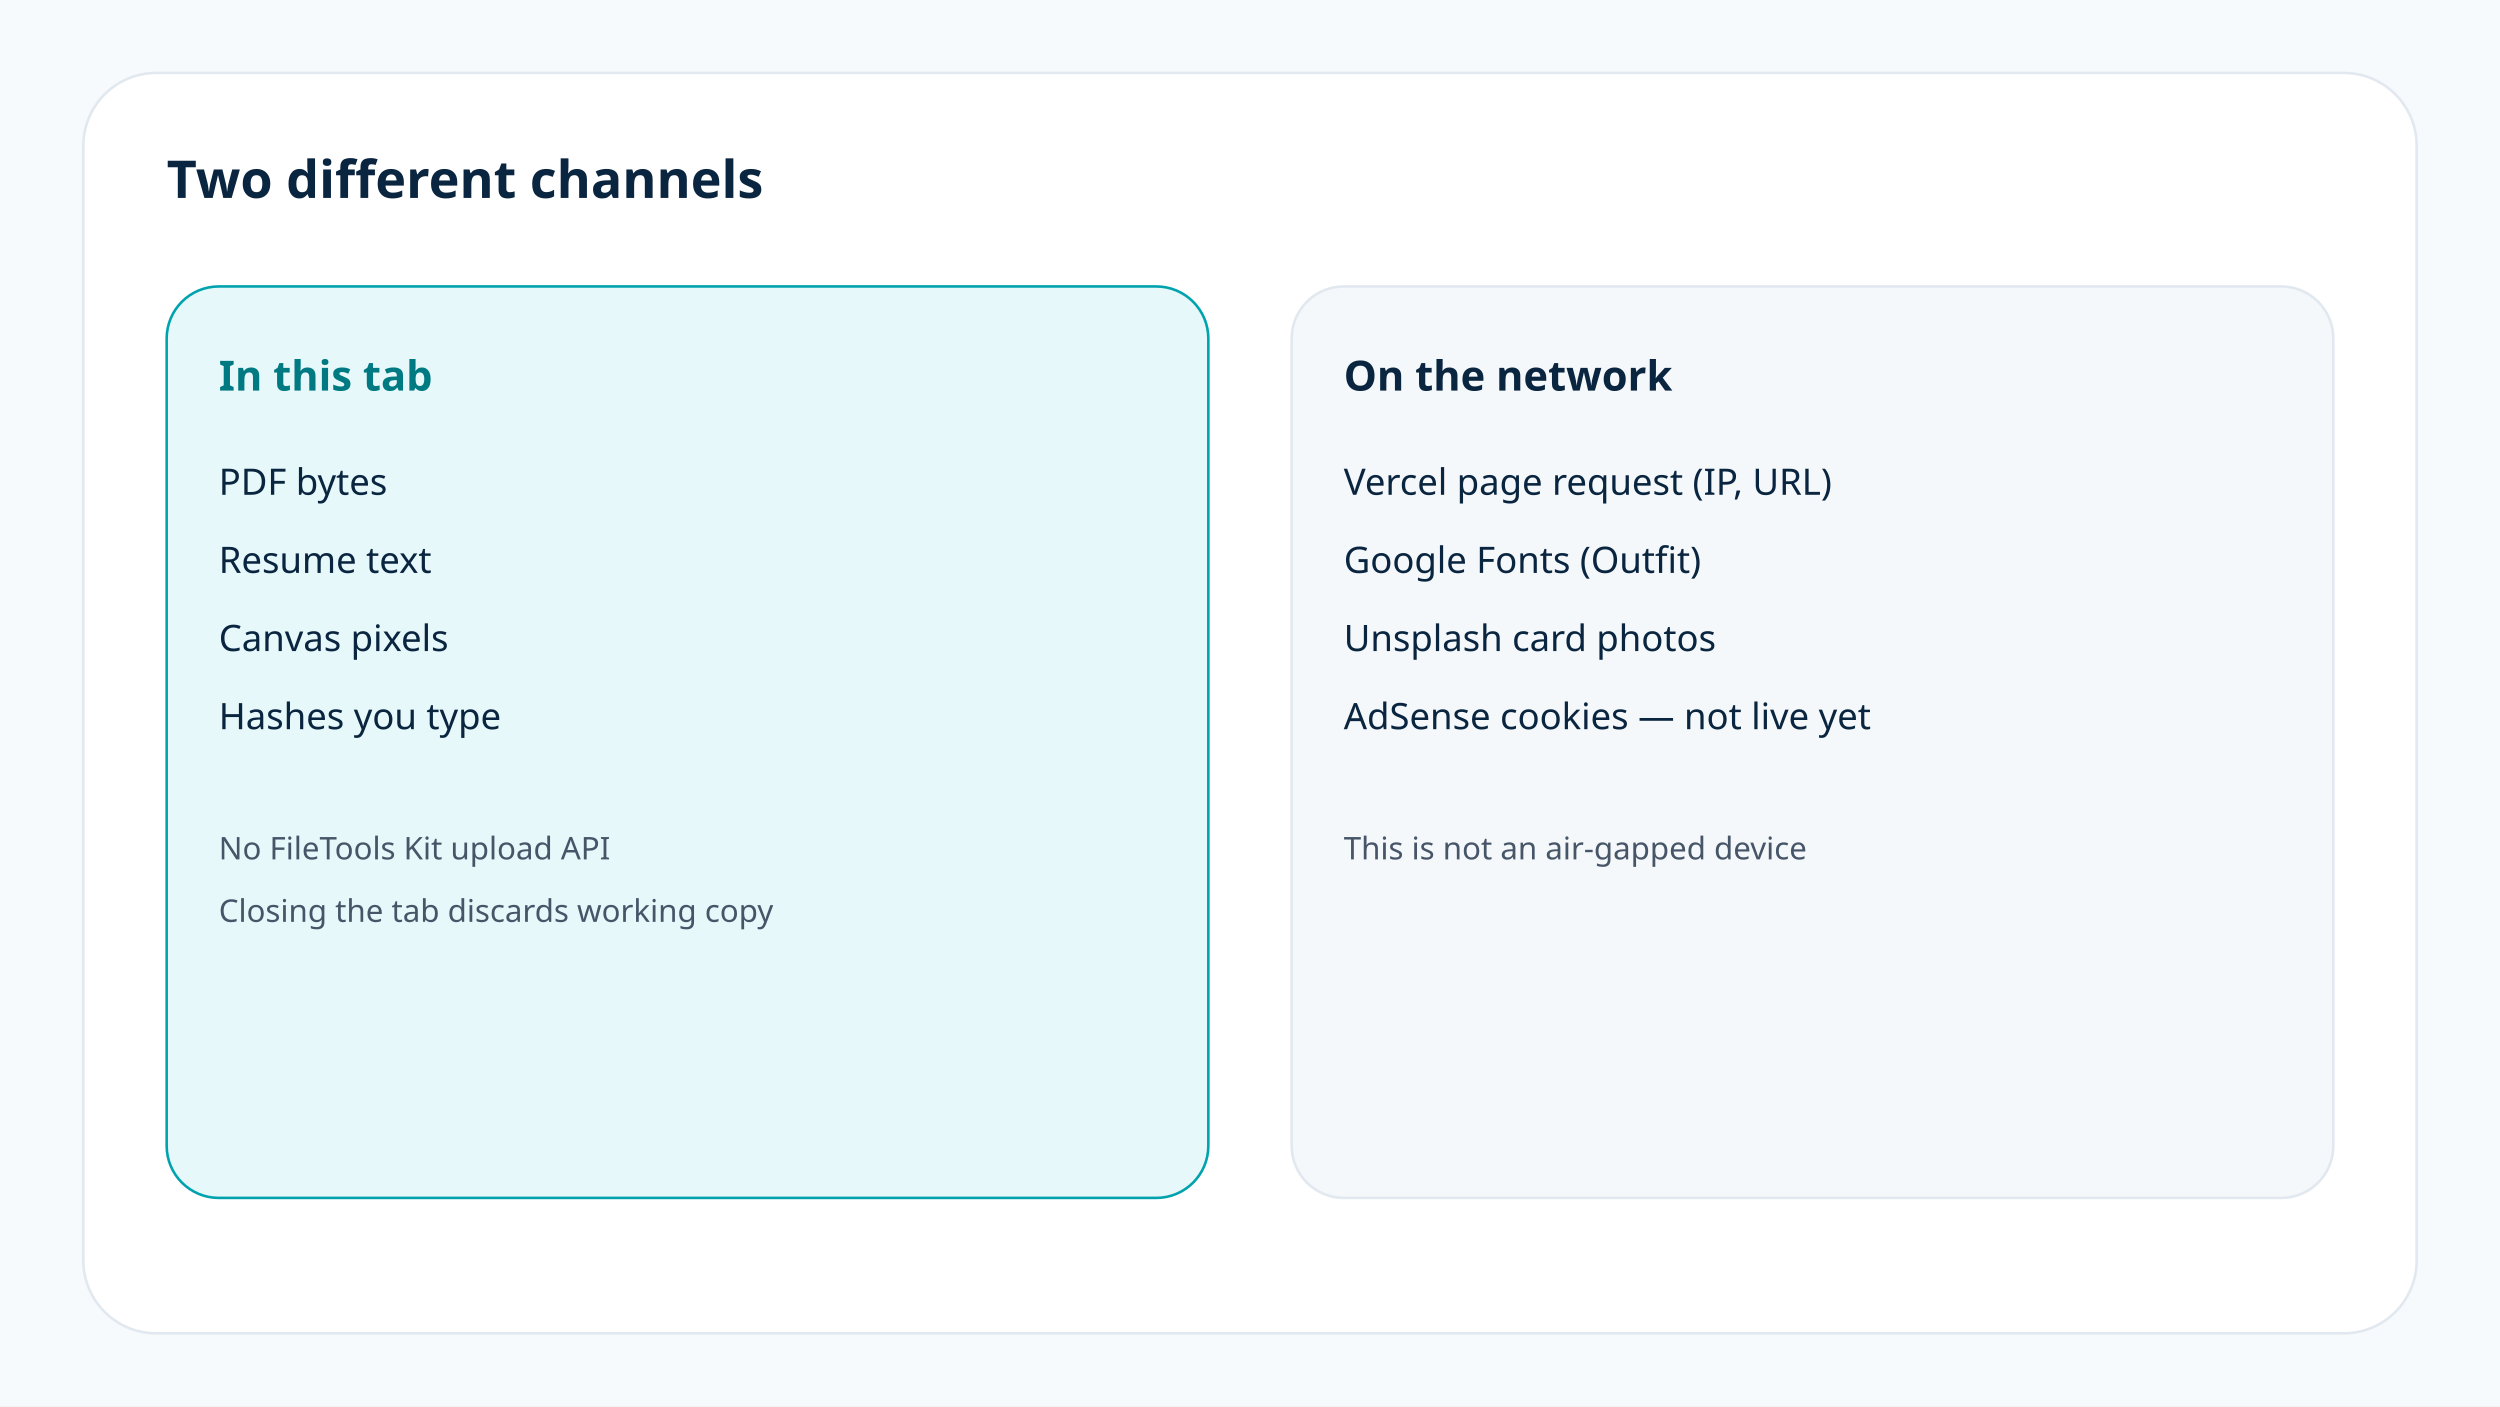
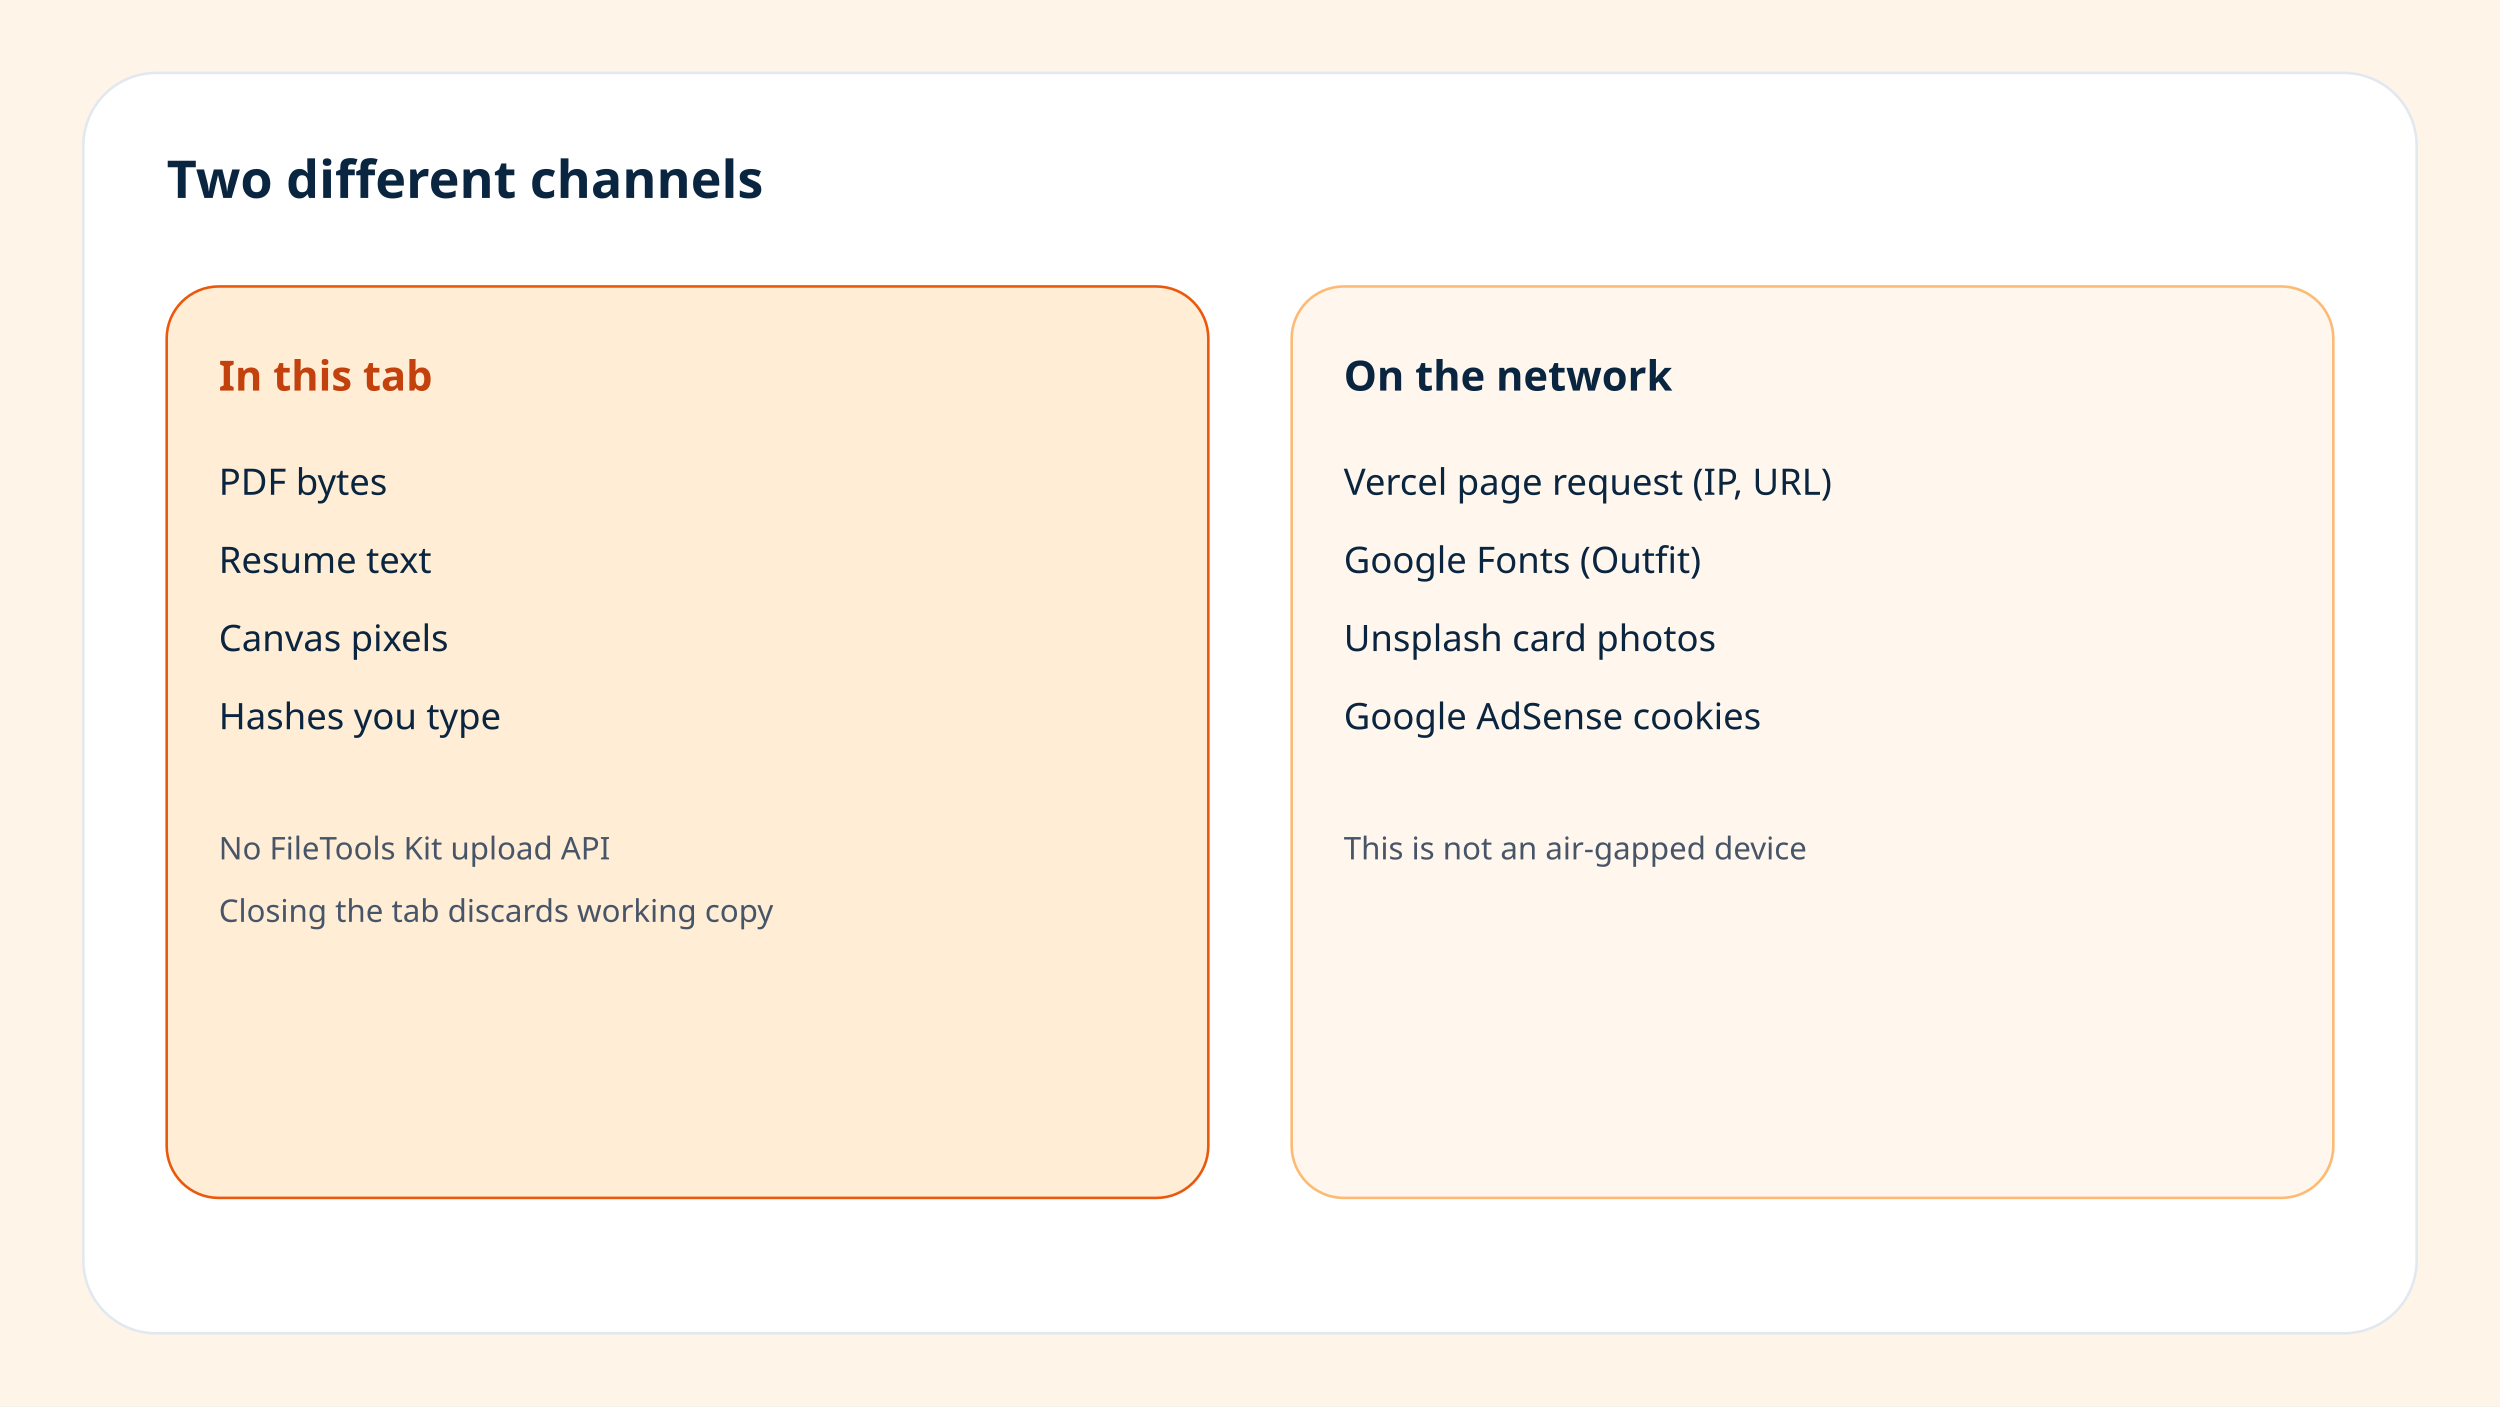
<svg xmlns="http://www.w3.org/2000/svg" width="960" height="540" viewBox="0 0 960 540" role="img" aria-labelledby="t">
-   <rect width="960" height="540" fill="#F6FAFC" />
+   <rect width="960" height="540" fill="#FFF4E8" />
  <rect x="32" y="28" width="896" height="484" rx="28" fill="#fff" stroke="#e2e8f0" />
  <text x="64" y="76" font-family="system-ui,sans-serif" font-size="20" font-weight="700" fill="#0A2540">Two different channels</text>
-   <rect x="64" y="110" width="400" height="350" rx="20" fill="#E6F8F9" stroke="#00A3AD" />
-   <text x="84" y="150" font-family="system-ui,sans-serif" font-size="16" font-weight="700" fill="#007A82">In this tab</text>
+   <rect x="64" y="110" width="400" height="350" rx="20" fill="#FFEDD5" stroke="#EA580C" />
+   <text x="84" y="150" font-family="system-ui,sans-serif" font-size="16" font-weight="700" fill="#C2410C">In this tab</text>
  <text x="84" y="190" font-family="system-ui,sans-serif" font-size="14" fill="#0A2540">PDF bytes</text>
  <text x="84" y="220" font-family="system-ui,sans-serif" font-size="14" fill="#0A2540">Resume text</text>
  <text x="84" y="250" font-family="system-ui,sans-serif" font-size="14" fill="#0A2540">Canvas pixels</text>
  <text x="84" y="280" font-family="system-ui,sans-serif" font-size="14" fill="#0A2540">Hashes you type</text>
  <text x="84" y="330" font-family="system-ui,sans-serif" font-size="12" fill="#475569">No FileTools Kit upload API</text>
  <text x="84" y="354" font-family="system-ui,sans-serif" font-size="12" fill="#475569">Closing the tab discards working copy</text>
-   <rect x="496" y="110" width="400" height="350" rx="20" fill="#F4F8FA" stroke="#e2e8f0" />
+   <rect x="496" y="110" width="400" height="350" rx="20" fill="#FFF7ED" stroke="#FDBA74" />
  <text x="516" y="150" font-family="system-ui,sans-serif" font-size="16" font-weight="700" fill="#0A2540">On the network</text>
  <text x="516" y="190" font-family="system-ui,sans-serif" font-size="14" fill="#0A2540">Vercel page request (IP, URL)</text>
  <text x="516" y="220" font-family="system-ui,sans-serif" font-size="14" fill="#0A2540">Google Fonts (Outfit)</text>
  <text x="516" y="250" font-family="system-ui,sans-serif" font-size="14" fill="#0A2540">Unsplash card photos</text>
-   <text x="516" y="280" font-family="system-ui,sans-serif" font-size="14" fill="#0A2540">AdSense cookies — not live yet</text>
+   <text x="516" y="280" font-family="system-ui,sans-serif" font-size="14" fill="#0A2540">Google AdSense cookies</text>
  <text x="516" y="330" font-family="system-ui,sans-serif" font-size="12" fill="#475569">This is not an air-gapped device</text>
</svg>
